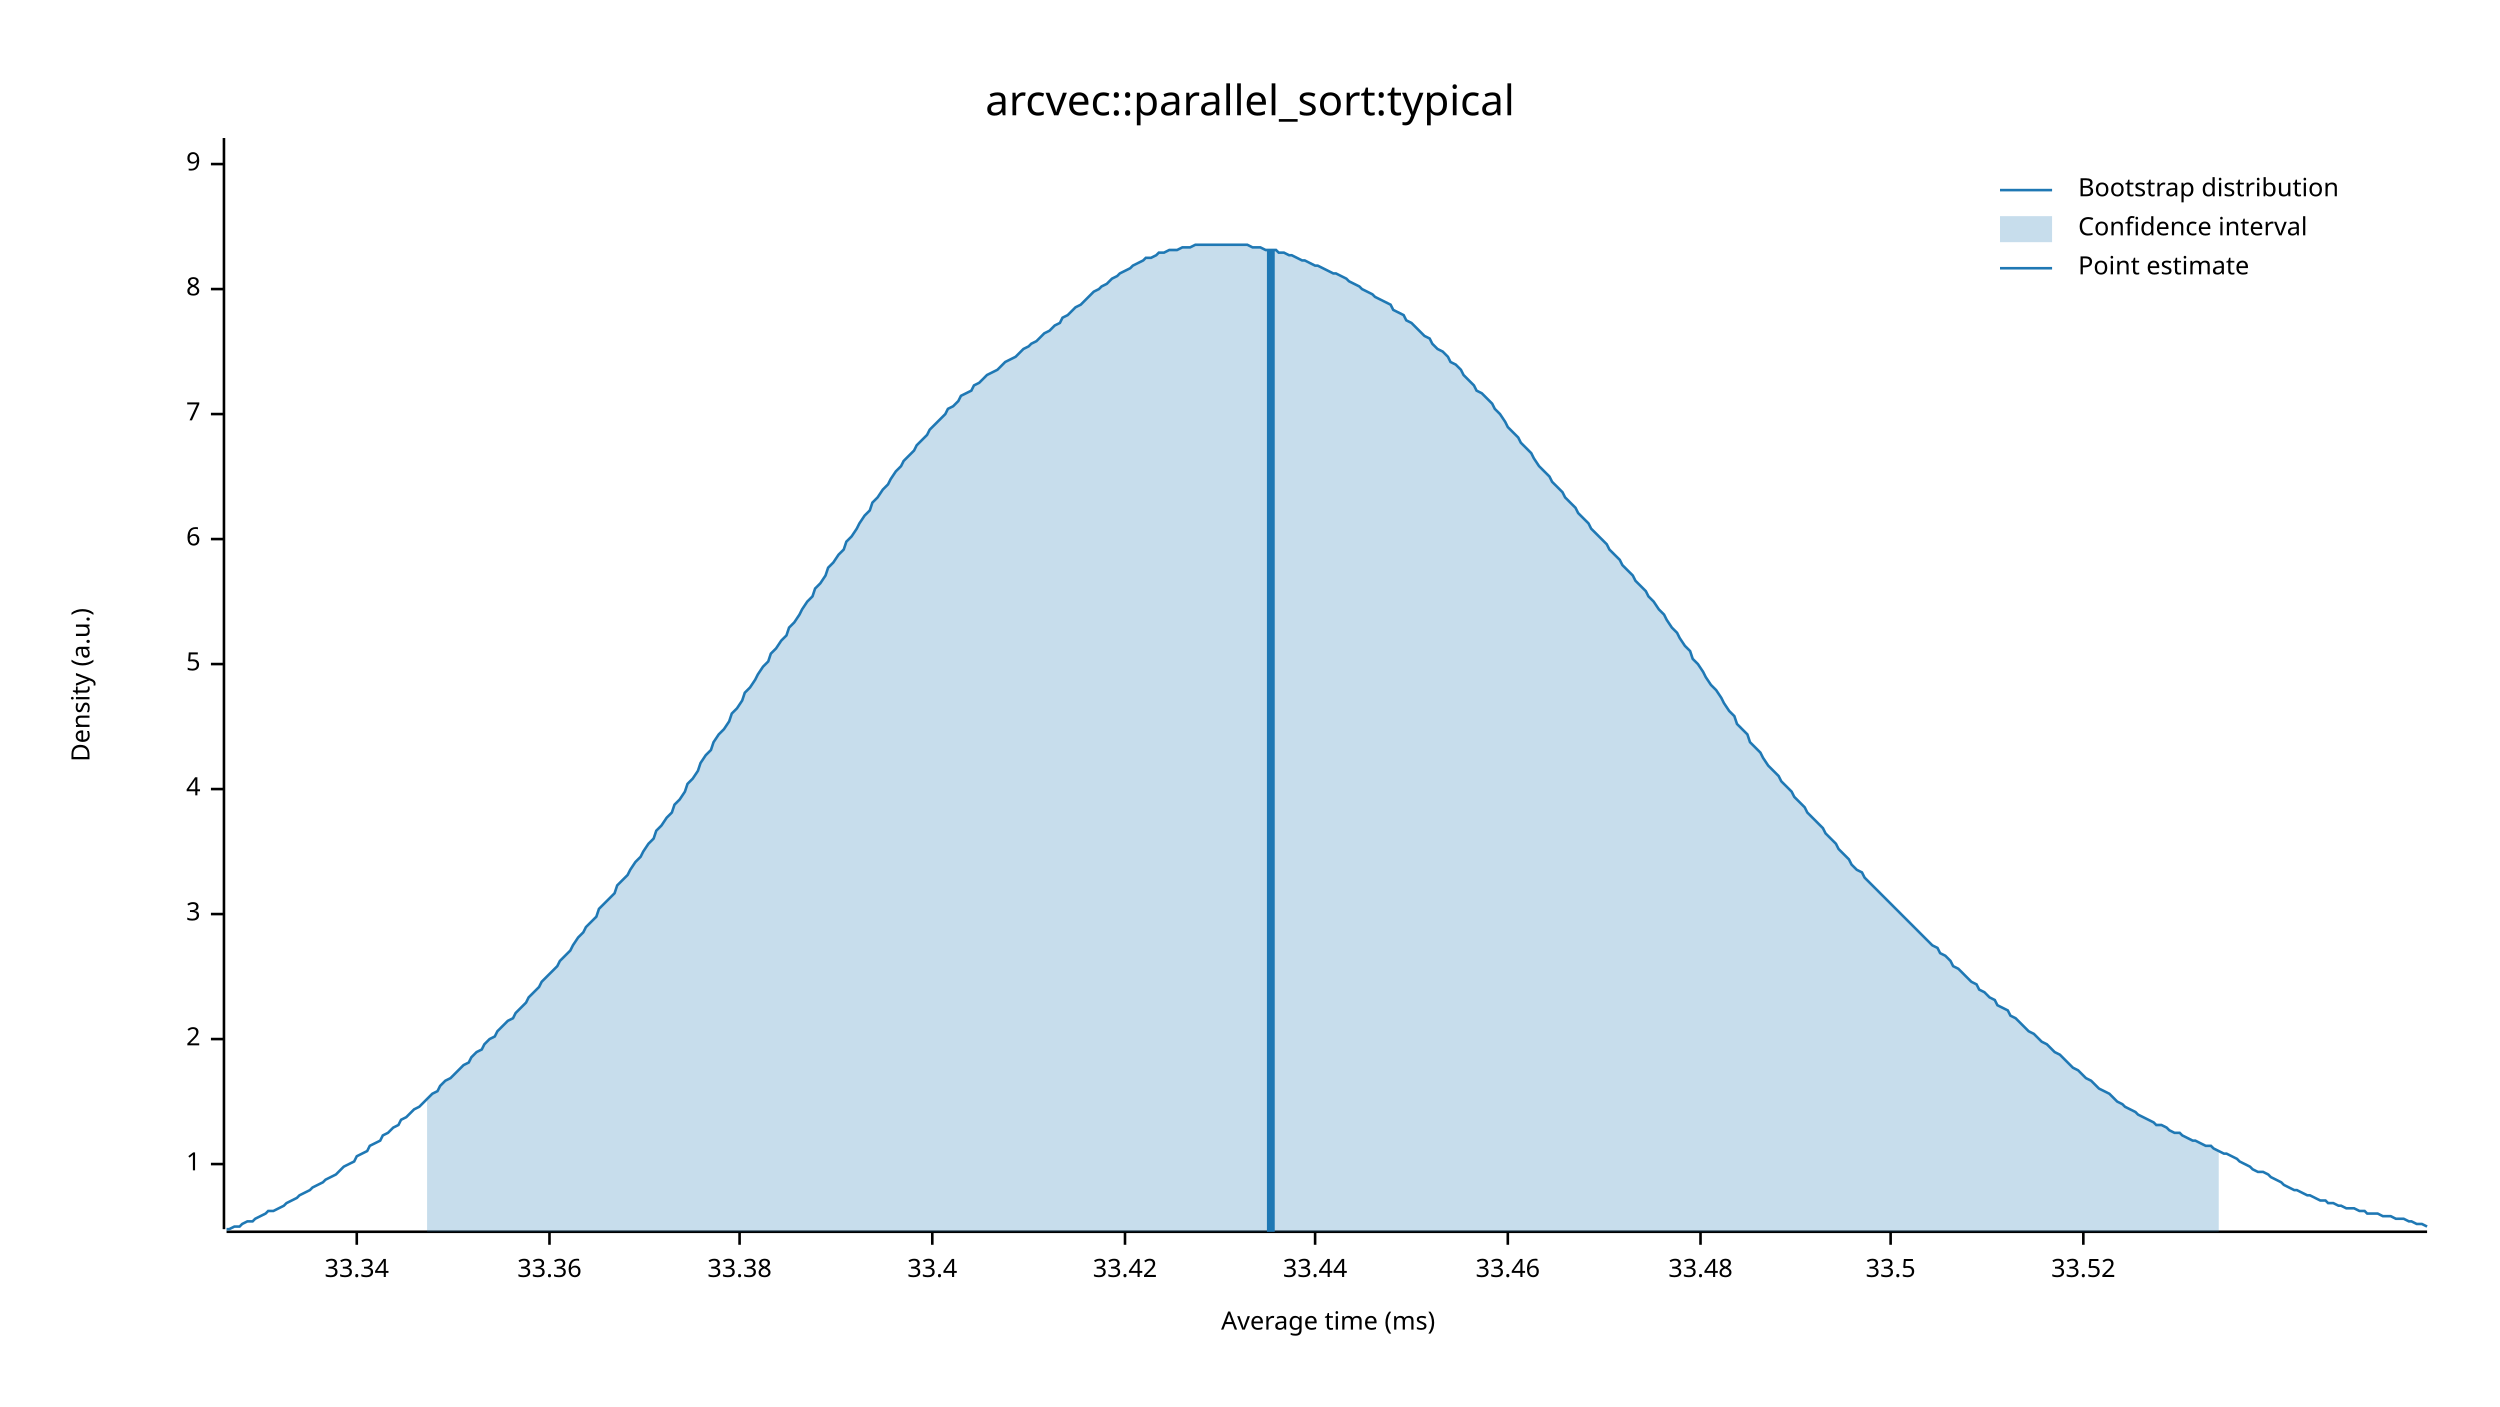
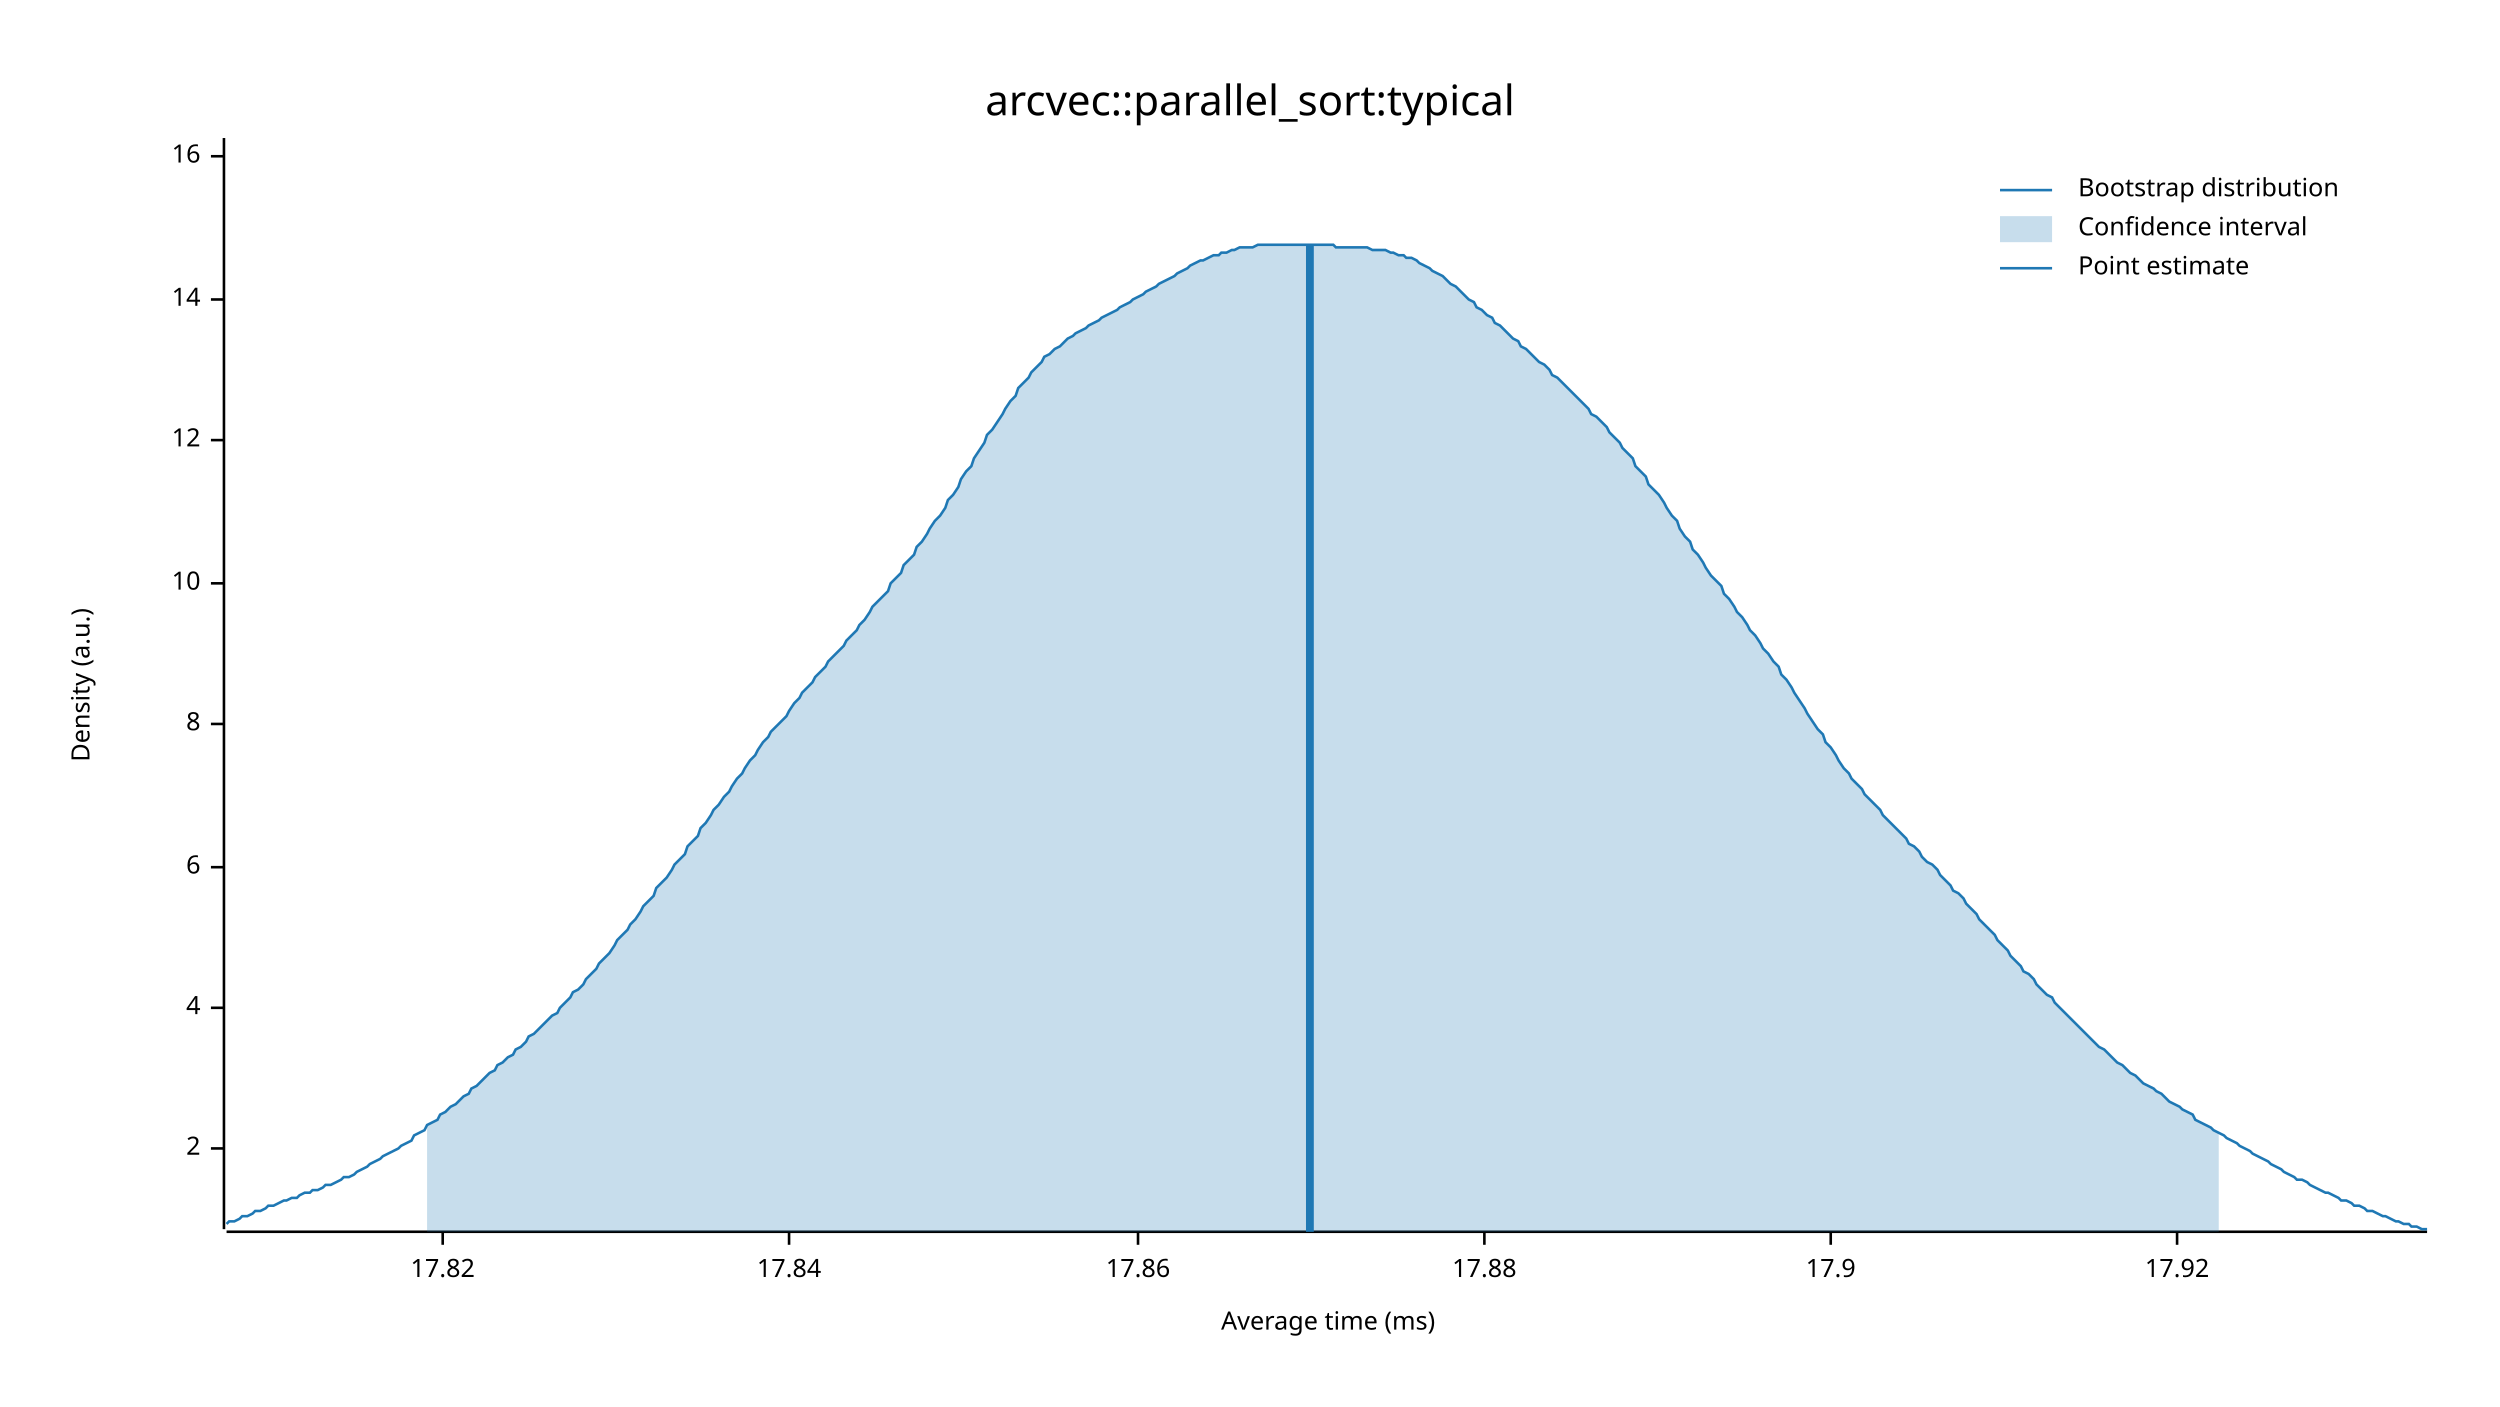
<svg xmlns="http://www.w3.org/2000/svg" width="960" height="540" viewBox="0 0 960 540">
  <text x="480" y="32" dy="0.76em" text-anchor="middle" font-family="sans-serif" font-size="16.129" opacity="1" fill="#000000">
arcvec::parallel_sort:typical
</text>
  <text x="27" y="263" dy="0.76em" text-anchor="middle" font-family="sans-serif" font-size="9.677" opacity="1" fill="#000000" transform="rotate(270, 27, 263)">
Density (a.u.)
</text>
  <text x="510" y="513" dy="-0.5ex" text-anchor="middle" font-family="sans-serif" font-size="9.677" opacity="1" fill="#000000">
Average time (ms)
</text>
  <polyline fill="none" opacity="1" stroke="#000000" stroke-width="1" points="86,53 86,472 " />
-   <text x="77" y="447" dy="0.5ex" text-anchor="end" font-family="sans-serif" font-size="9.677" opacity="1" fill="#000000">
- 1
- </text>
-   <polyline fill="none" opacity="1" stroke="#000000" stroke-width="1" points="81,447 86,447 " />
-   <text x="77" y="399" dy="0.5ex" text-anchor="end" font-family="sans-serif" font-size="9.677" opacity="1" fill="#000000">
+   <text x="77" y="441" dy="0.5ex" text-anchor="end" font-family="sans-serif" font-size="9.677" opacity="1" fill="#000000">
2
</text>
-   <polyline fill="none" opacity="1" stroke="#000000" stroke-width="1" points="81,399 86,399 " />
-   <text x="77" y="351" dy="0.5ex" text-anchor="end" font-family="sans-serif" font-size="9.677" opacity="1" fill="#000000">
- 3
- </text>
-   <polyline fill="none" opacity="1" stroke="#000000" stroke-width="1" points="81,351 86,351 " />
-   <text x="77" y="303" dy="0.5ex" text-anchor="end" font-family="sans-serif" font-size="9.677" opacity="1" fill="#000000">
+   <polyline fill="none" opacity="1" stroke="#000000" stroke-width="1" points="81,441 86,441 " />
+   <text x="77" y="387" dy="0.5ex" text-anchor="end" font-family="sans-serif" font-size="9.677" opacity="1" fill="#000000">
4
</text>
-   <polyline fill="none" opacity="1" stroke="#000000" stroke-width="1" points="81,303 86,303 " />
-   <text x="77" y="255" dy="0.5ex" text-anchor="end" font-family="sans-serif" font-size="9.677" opacity="1" fill="#000000">
- 5
- </text>
-   <polyline fill="none" opacity="1" stroke="#000000" stroke-width="1" points="81,255 86,255 " />
-   <text x="77" y="207" dy="0.5ex" text-anchor="end" font-family="sans-serif" font-size="9.677" opacity="1" fill="#000000">
+   <polyline fill="none" opacity="1" stroke="#000000" stroke-width="1" points="81,387 86,387 " />
+   <text x="77" y="333" dy="0.5ex" text-anchor="end" font-family="sans-serif" font-size="9.677" opacity="1" fill="#000000">
6
</text>
-   <polyline fill="none" opacity="1" stroke="#000000" stroke-width="1" points="81,207 86,207 " />
-   <text x="77" y="159" dy="0.5ex" text-anchor="end" font-family="sans-serif" font-size="9.677" opacity="1" fill="#000000">
- 7
- </text>
-   <polyline fill="none" opacity="1" stroke="#000000" stroke-width="1" points="81,159 86,159 " />
-   <text x="77" y="111" dy="0.5ex" text-anchor="end" font-family="sans-serif" font-size="9.677" opacity="1" fill="#000000">
+   <polyline fill="none" opacity="1" stroke="#000000" stroke-width="1" points="81,333 86,333 " />
+   <text x="77" y="278" dy="0.5ex" text-anchor="end" font-family="sans-serif" font-size="9.677" opacity="1" fill="#000000">
8
</text>
-   <polyline fill="none" opacity="1" stroke="#000000" stroke-width="1" points="81,111 86,111 " />
-   <text x="77" y="63" dy="0.5ex" text-anchor="end" font-family="sans-serif" font-size="9.677" opacity="1" fill="#000000">
- 9
+   <polyline fill="none" opacity="1" stroke="#000000" stroke-width="1" points="81,278 86,278 " />
+   <text x="77" y="224" dy="0.5ex" text-anchor="end" font-family="sans-serif" font-size="9.677" opacity="1" fill="#000000">
+ 10
</text>
-   <polyline fill="none" opacity="1" stroke="#000000" stroke-width="1" points="81,63 86,63 " />
+   <polyline fill="none" opacity="1" stroke="#000000" stroke-width="1" points="81,224 86,224 " />
+   <text x="77" y="169" dy="0.5ex" text-anchor="end" font-family="sans-serif" font-size="9.677" opacity="1" fill="#000000">
+ 12
+ </text>
+   <polyline fill="none" opacity="1" stroke="#000000" stroke-width="1" points="81,169 86,169 " />
+   <text x="77" y="115" dy="0.5ex" text-anchor="end" font-family="sans-serif" font-size="9.677" opacity="1" fill="#000000">
+ 14
+ </text>
+   <polyline fill="none" opacity="1" stroke="#000000" stroke-width="1" points="81,115 86,115 " />
+   <text x="77" y="60" dy="0.5ex" text-anchor="end" font-family="sans-serif" font-size="9.677" opacity="1" fill="#000000">
+ 16
+ </text>
+   <polyline fill="none" opacity="1" stroke="#000000" stroke-width="1" points="81,60 86,60 " />
  <polyline fill="none" opacity="1" stroke="#000000" stroke-width="1" points="87,473 932,473 " />
-   <text x="137" y="483" dy="0.76em" text-anchor="middle" font-family="sans-serif" font-size="9.677" opacity="1" fill="#000000">
- 33.34
+   <text x="170" y="483" dy="0.76em" text-anchor="middle" font-family="sans-serif" font-size="9.677" opacity="1" fill="#000000">
+ 17.82
</text>
-   <polyline fill="none" opacity="1" stroke="#000000" stroke-width="1" points="137,473 137,478 " />
-   <text x="211" y="483" dy="0.76em" text-anchor="middle" font-family="sans-serif" font-size="9.677" opacity="1" fill="#000000">
- 33.36
+   <polyline fill="none" opacity="1" stroke="#000000" stroke-width="1" points="170,473 170,478 " />
+   <text x="303" y="483" dy="0.76em" text-anchor="middle" font-family="sans-serif" font-size="9.677" opacity="1" fill="#000000">
+ 17.84
</text>
-   <polyline fill="none" opacity="1" stroke="#000000" stroke-width="1" points="211,473 211,478 " />
-   <text x="284" y="483" dy="0.76em" text-anchor="middle" font-family="sans-serif" font-size="9.677" opacity="1" fill="#000000">
- 33.38
+   <polyline fill="none" opacity="1" stroke="#000000" stroke-width="1" points="303,473 303,478 " />
+   <text x="437" y="483" dy="0.76em" text-anchor="middle" font-family="sans-serif" font-size="9.677" opacity="1" fill="#000000">
+ 17.86
</text>
-   <polyline fill="none" opacity="1" stroke="#000000" stroke-width="1" points="284,473 284,478 " />
-   <text x="358" y="483" dy="0.76em" text-anchor="middle" font-family="sans-serif" font-size="9.677" opacity="1" fill="#000000">
- 33.4
+   <polyline fill="none" opacity="1" stroke="#000000" stroke-width="1" points="437,473 437,478 " />
+   <text x="570" y="483" dy="0.76em" text-anchor="middle" font-family="sans-serif" font-size="9.677" opacity="1" fill="#000000">
+ 17.88
</text>
-   <polyline fill="none" opacity="1" stroke="#000000" stroke-width="1" points="358,473 358,478 " />
-   <text x="432" y="483" dy="0.76em" text-anchor="middle" font-family="sans-serif" font-size="9.677" opacity="1" fill="#000000">
- 33.42
+   <polyline fill="none" opacity="1" stroke="#000000" stroke-width="1" points="570,473 570,478 " />
+   <text x="703" y="483" dy="0.76em" text-anchor="middle" font-family="sans-serif" font-size="9.677" opacity="1" fill="#000000">
+ 17.9
</text>
-   <polyline fill="none" opacity="1" stroke="#000000" stroke-width="1" points="432,473 432,478 " />
-   <text x="505" y="483" dy="0.76em" text-anchor="middle" font-family="sans-serif" font-size="9.677" opacity="1" fill="#000000">
- 33.44
+   <polyline fill="none" opacity="1" stroke="#000000" stroke-width="1" points="703,473 703,478 " />
+   <text x="836" y="483" dy="0.76em" text-anchor="middle" font-family="sans-serif" font-size="9.677" opacity="1" fill="#000000">
+ 17.92
</text>
-   <polyline fill="none" opacity="1" stroke="#000000" stroke-width="1" points="505,473 505,478 " />
-   <text x="579" y="483" dy="0.76em" text-anchor="middle" font-family="sans-serif" font-size="9.677" opacity="1" fill="#000000">
- 33.46
- </text>
-   <polyline fill="none" opacity="1" stroke="#000000" stroke-width="1" points="579,473 579,478 " />
-   <text x="653" y="483" dy="0.76em" text-anchor="middle" font-family="sans-serif" font-size="9.677" opacity="1" fill="#000000">
- 33.48
- </text>
-   <polyline fill="none" opacity="1" stroke="#000000" stroke-width="1" points="653,473 653,478 " />
-   <text x="726" y="483" dy="0.76em" text-anchor="middle" font-family="sans-serif" font-size="9.677" opacity="1" fill="#000000">
- 33.5
- </text>
-   <polyline fill="none" opacity="1" stroke="#000000" stroke-width="1" points="726,473 726,478 " />
-   <text x="800" y="483" dy="0.76em" text-anchor="middle" font-family="sans-serif" font-size="9.677" opacity="1" fill="#000000">
- 33.52
- </text>
-   <polyline fill="none" opacity="1" stroke="#000000" stroke-width="1" points="800,473 800,478 " />
-   <polyline fill="none" opacity="1" stroke="#1F78B4" stroke-width="1" points="87,472 88,472 90,471 92,471 93,470 95,469 97,469 98,468 100,467 102,466 103,465 105,465 107,464 109,463 110,462 112,461 114,460 115,459 117,458 119,457 120,456 122,455 124,454 125,453 127,452 129,451 131,449 132,448 134,447 136,446 137,444 139,443 141,442 142,440 144,439 146,438 147,436 149,435 151,433 153,432 154,430 156,429 158,427 159,426 161,425 163,423 164,422 166,420 168,419 169,417 171,415 173,414 175,412 176,411 178,409 180,408 181,406 183,404 185,403 186,401 188,399 190,398 191,396 193,394 195,392 197,391 198,389 200,387 202,385 203,383 205,381 207,379 208,377 210,375 212,373 214,371 215,369 217,367 219,365 220,363 222,360 224,358 225,356 227,354 229,352 230,349 232,347 234,345 236,343 237,340 239,338 241,336 242,334 244,331 246,329 247,327 249,324 251,322 252,319 254,317 256,314 258,312 259,309 261,307 263,304 264,301 266,299 268,296 269,293 271,290 273,288 274,285 276,282 278,280 280,277 281,274 283,272 285,269 286,266 288,264 290,261 291,259 293,256 295,254 296,251 298,249 300,246 302,244 303,241 305,239 307,236 308,234 310,231 312,229 313,226 315,224 317,221 318,218 320,216 322,213 324,211 325,208 327,206 329,203 330,201 332,198 334,196 335,193 337,191 339,188 341,186 342,184 344,181 346,179 347,177 349,175 351,173 352,171 354,169 356,167 357,165 359,163 361,161 363,159 364,157 366,156 368,154 369,152 371,151 373,150 374,148 376,147 378,145 379,144 381,143 383,142 385,140 386,139 388,138 390,137 391,136 393,134 395,133 396,132 398,131 400,129 401,128 403,127 405,125 407,124 408,122 410,121 412,119 413,118 415,117 417,115 418,114 420,112 422,111 423,110 425,109 427,107 429,106 430,105 432,104 434,103 435,102 437,101 439,100 440,99 442,99 444,98 445,97 447,97 449,96 451,96 452,96 454,95 456,95 457,95 459,94 461,94 462,94 464,94 466,94 468,94 469,94 471,94 473,94 474,94 476,94 478,94 479,94 481,95 483,95 484,95 486,96 488,96 490,96 491,97 493,97 495,98 496,98 498,99 500,100 501,100 503,101 505,102 506,102 508,103 510,104 512,105 513,105 515,106 517,107 518,108 520,109 522,110 523,111 525,112 527,113 528,114 530,115 532,116 534,117 535,119 537,120 539,121 540,123 542,124 544,126 545,127 547,129 549,130 550,132 552,134 554,135 556,137 557,139 559,140 561,142 562,144 564,146 566,148 567,150 569,151 571,153 573,155 574,157 576,159 578,162 579,164 581,166 583,168 584,170 586,172 588,174 589,176 591,179 593,181 595,183 596,185 598,187 600,189 601,191 603,193 605,195 606,197 608,199 610,201 611,203 613,205 615,207 617,209 618,211 620,213 622,215 623,217 625,219 627,221 628,223 630,225 632,227 633,229 635,231 637,234 639,236 640,238 642,241 644,243 645,245 647,248 649,250 650,253 652,255 654,258 655,260 657,263 659,265 661,268 662,270 664,273 666,275 667,278 669,280 671,282 672,285 674,287 676,289 677,291 679,294 681,296 683,298 684,300 686,302 688,304 689,306 691,308 693,310 694,312 696,314 698,316 700,318 701,320 703,322 705,324 706,326 708,328 710,330 711,332 713,334 715,335 716,337 718,339 720,341 722,343 723,344 725,346 727,348 728,349 730,351 732,353 733,354 735,356 737,358 738,359 740,361 742,363 744,364 745,366 747,367 749,369 750,371 752,372 754,374 755,375 757,377 759,378 760,380 762,381 764,383 766,384 767,386 769,387 771,388 772,390 774,391 776,393 777,394 779,396 781,397 782,398 784,400 786,401 788,403 789,404 791,405 793,407 794,408 796,410 798,411 799,412 801,414 803,415 804,416 806,418 808,419 810,420 811,421 813,423 815,424 816,425 818,426 820,427 821,428 823,429 825,430 827,431 828,432 830,432 832,433 833,434 835,435 837,435 838,436 840,437 842,438 843,438 845,439 847,440 849,440 850,441 852,442 854,443 855,443 857,444 859,445 860,446 862,447 864,448 865,449 867,450 869,450 871,451 872,452 874,453 876,454 877,455 879,456 881,457 882,457 884,458 886,459 887,459 889,460 891,461 893,461 894,462 896,462 898,463 899,463 901,464 903,464 904,464 906,465 908,465 909,466 911,466 913,466 915,467 916,467 918,467 920,468 921,468 923,468 925,469 926,469 928,470 930,470 932,471 " />
-   <polygon opacity="0.25" fill="#1F78B4" points="164,422 166,420 168,419 169,417 171,415 173,414 175,412 176,411 178,409 180,408 181,406 183,404 185,403 186,401 188,399 190,398 191,396 193,394 195,392 197,391 198,389 200,387 202,385 203,383 205,381 207,379 208,377 210,375 212,373 214,371 215,369 217,367 219,365 220,363 222,360 224,358 225,356 227,354 229,352 230,349 232,347 234,345 236,343 237,340 239,338 241,336 242,334 244,331 246,329 247,327 249,324 251,322 252,319 254,317 256,314 258,312 259,309 261,307 263,304 264,301 266,299 268,296 269,293 271,290 273,288 274,285 276,282 278,280 280,277 281,274 283,272 285,269 286,266 288,264 290,261 291,259 293,256 295,254 296,251 298,249 300,246 302,244 303,241 305,239 307,236 308,234 310,231 312,229 313,226 315,224 317,221 318,218 320,216 322,213 324,211 325,208 327,206 329,203 330,201 332,198 334,196 335,193 337,191 339,188 341,186 342,184 344,181 346,179 347,177 349,175 351,173 352,171 354,169 356,167 357,165 359,163 361,161 363,159 364,157 366,156 368,154 369,152 371,151 373,150 374,148 376,147 378,145 379,144 381,143 383,142 385,140 386,139 388,138 390,137 391,136 393,134 395,133 396,132 398,131 400,129 401,128 403,127 405,125 407,124 408,122 410,121 412,119 413,118 415,117 417,115 418,114 420,112 422,111 423,110 425,109 427,107 429,106 430,105 432,104 434,103 435,102 437,101 439,100 440,99 442,99 444,98 445,97 447,97 449,96 451,96 452,96 454,95 456,95 457,95 459,94 461,94 462,94 464,94 466,94 468,94 469,94 471,94 473,94 474,94 476,94 478,94 479,94 481,95 483,95 484,95 486,96 488,96 490,96 491,97 493,97 495,98 496,98 498,99 500,100 501,100 503,101 505,102 506,102 508,103 510,104 512,105 513,105 515,106 517,107 518,108 520,109 522,110 523,111 525,112 527,113 528,114 530,115 532,116 534,117 535,119 537,120 539,121 540,123 542,124 544,126 545,127 547,129 549,130 550,132 552,134 554,135 556,137 557,139 559,140 561,142 562,144 564,146 566,148 567,150 569,151 571,153 573,155 574,157 576,159 578,162 579,164 581,166 583,168 584,170 586,172 588,174 589,176 591,179 593,181 595,183 596,185 598,187 600,189 601,191 603,193 605,195 606,197 608,199 610,201 611,203 613,205 615,207 617,209 618,211 620,213 622,215 623,217 625,219 627,221 628,223 630,225 632,227 633,229 635,231 637,234 639,236 640,238 642,241 644,243 645,245 647,248 649,250 650,253 652,255 654,258 655,260 657,263 659,265 661,268 662,270 664,273 666,275 667,278 669,280 671,282 672,285 674,287 676,289 677,291 679,294 681,296 683,298 684,300 686,302 688,304 689,306 691,308 693,310 694,312 696,314 698,316 700,318 701,320 703,322 705,324 706,326 708,328 710,330 711,332 713,334 715,335 716,337 718,339 720,341 722,343 723,344 725,346 727,348 728,349 730,351 732,353 733,354 735,356 737,358 738,359 740,361 742,363 744,364 745,366 747,367 749,369 750,371 752,372 754,374 755,375 757,377 759,378 760,380 762,381 764,383 766,384 767,386 769,387 771,388 772,390 774,391 776,393 777,394 779,396 781,397 782,398 784,400 786,401 788,403 789,404 791,405 793,407 794,408 796,410 798,411 799,412 801,414 803,415 804,416 806,418 808,419 810,420 811,421 813,423 815,424 816,425 818,426 820,427 821,428 823,429 825,430 827,431 828,432 830,432 832,433 833,434 835,435 837,435 838,436 840,437 842,438 843,438 845,439 847,440 849,440 850,441 852,442 852,473 164,473 " />
-   <polyline fill="none" opacity="1" stroke="#1F78B4" stroke-width="3" points="488,473 488,96 " />
+   <polyline fill="none" opacity="1" stroke="#000000" stroke-width="1" points="836,473 836,478 " />
+   <polyline fill="none" opacity="1" stroke="#1F78B4" stroke-width="1" points="87,470 88,469 90,469 92,468 93,467 95,467 97,466 98,465 100,465 102,464 103,463 105,463 107,462 109,461 110,461 112,460 114,460 115,459 117,458 119,458 120,457 122,457 124,456 125,455 127,455 129,454 131,453 132,452 134,452 136,451 137,450 139,449 141,448 142,447 144,446 146,445 147,444 149,443 151,442 153,441 154,440 156,439 158,438 159,436 161,435 163,434 164,432 166,431 168,430 169,428 171,427 173,425 175,424 176,423 178,421 180,420 181,418 183,417 185,415 186,414 188,412 190,411 191,409 193,408 195,406 197,405 198,403 200,402 202,400 203,398 205,397 207,395 208,394 210,392 212,390 214,389 215,387 217,385 219,383 220,381 222,380 224,378 225,376 227,374 229,372 230,370 232,368 234,366 236,363 237,361 239,359 241,357 242,355 244,353 246,350 247,348 249,346 251,344 252,341 254,339 256,337 258,334 259,332 261,330 263,328 264,325 266,323 268,321 269,318 271,316 273,313 274,311 276,309 278,306 280,304 281,302 283,299 285,297 286,295 288,292 290,290 291,288 293,285 295,283 296,281 298,279 300,277 302,275 303,273 305,270 307,268 308,266 310,264 312,262 313,260 315,258 317,256 318,254 320,252 322,250 324,248 325,246 327,244 329,242 330,240 332,238 334,235 335,233 337,231 339,229 341,227 342,224 344,222 346,220 347,217 349,215 351,213 352,210 354,208 356,205 357,203 359,200 361,198 363,195 364,192 366,190 368,187 369,184 371,181 373,179 374,176 376,173 378,170 379,167 381,165 383,162 385,159 386,157 388,154 390,152 391,149 393,147 395,145 396,143 398,141 400,139 401,137 403,136 405,134 407,133 408,132 410,130 412,129 413,128 415,127 417,126 418,125 420,124 422,123 423,122 425,121 427,120 429,119 430,118 432,117 434,116 435,115 437,114 439,113 440,112 442,111 444,110 445,109 447,108 449,107 451,106 452,105 454,104 456,103 457,102 459,101 461,100 462,100 464,99 466,98 468,98 469,97 471,97 473,96 474,96 476,95 478,95 479,95 481,95 483,94 484,94 486,94 488,94 490,94 491,94 493,94 495,94 496,94 498,94 500,94 501,94 503,94 505,94 506,94 508,94 510,94 512,94 513,95 515,95 517,95 518,95 520,95 522,95 523,95 525,95 527,96 528,96 530,96 532,96 534,97 535,97 537,98 539,98 540,99 542,99 544,100 545,101 547,102 549,103 550,104 552,105 554,106 556,108 557,109 559,110 561,112 562,113 564,115 566,116 567,118 569,119 571,121 573,122 574,124 576,125 578,127 579,128 581,130 583,131 584,133 586,134 588,136 589,137 591,139 593,140 595,142 596,144 598,145 600,147 601,148 603,150 605,152 606,153 608,155 610,157 611,159 613,160 615,162 617,164 618,166 620,168 622,170 623,172 625,174 627,176 628,179 630,181 632,183 633,186 635,188 637,190 639,193 640,195 642,198 644,200 645,203 647,206 649,208 650,211 652,213 654,216 655,218 657,221 659,223 661,225 662,228 664,230 666,233 667,235 669,237 671,240 672,242 674,244 676,247 677,249 679,251 681,254 683,256 684,259 686,261 688,264 689,266 691,269 693,272 694,274 696,277 698,280 700,282 701,285 703,287 705,290 706,292 708,295 710,297 711,299 713,301 715,303 716,305 718,307 720,309 722,311 723,313 725,315 727,317 728,318 730,320 732,322 733,324 735,325 737,327 738,329 740,331 742,332 744,334 745,336 747,338 749,340 750,342 752,343 754,345 755,347 757,349 759,351 760,353 762,355 764,357 766,359 767,361 769,363 771,365 772,367 774,369 776,371 777,373 779,374 781,376 782,378 784,380 786,382 788,383 789,385 791,387 793,389 794,390 796,392 798,394 799,395 801,397 803,399 804,400 806,402 808,403 810,405 811,406 813,408 815,409 816,410 818,412 820,413 821,414 823,416 825,417 827,418 828,419 830,420 832,422 833,423 835,424 837,425 838,426 840,427 842,428 843,430 845,431 847,432 849,433 850,434 852,435 854,436 855,437 857,438 859,439 860,440 862,441 864,442 865,443 867,444 869,445 871,446 872,447 874,448 876,449 877,450 879,451 881,452 882,453 884,453 886,454 887,455 889,456 891,457 893,458 894,458 896,459 898,460 899,461 901,461 903,462 904,463 906,463 908,464 909,465 911,465 913,466 915,467 916,467 918,468 920,469 921,469 923,470 925,470 926,471 928,471 930,472 932,472 " />
+   <polygon opacity="0.25" fill="#1F78B4" points="164,432 166,431 168,430 169,428 171,427 173,425 175,424 176,423 178,421 180,420 181,418 183,417 185,415 186,414 188,412 190,411 191,409 193,408 195,406 197,405 198,403 200,402 202,400 203,398 205,397 207,395 208,394 210,392 212,390 214,389 215,387 217,385 219,383 220,381 222,380 224,378 225,376 227,374 229,372 230,370 232,368 234,366 236,363 237,361 239,359 241,357 242,355 244,353 246,350 247,348 249,346 251,344 252,341 254,339 256,337 258,334 259,332 261,330 263,328 264,325 266,323 268,321 269,318 271,316 273,313 274,311 276,309 278,306 280,304 281,302 283,299 285,297 286,295 288,292 290,290 291,288 293,285 295,283 296,281 298,279 300,277 302,275 303,273 305,270 307,268 308,266 310,264 312,262 313,260 315,258 317,256 318,254 320,252 322,250 324,248 325,246 327,244 329,242 330,240 332,238 334,235 335,233 337,231 339,229 341,227 342,224 344,222 346,220 347,217 349,215 351,213 352,210 354,208 356,205 357,203 359,200 361,198 363,195 364,192 366,190 368,187 369,184 371,181 373,179 374,176 376,173 378,170 379,167 381,165 383,162 385,159 386,157 388,154 390,152 391,149 393,147 395,145 396,143 398,141 400,139 401,137 403,136 405,134 407,133 408,132 410,130 412,129 413,128 415,127 417,126 418,125 420,124 422,123 423,122 425,121 427,120 429,119 430,118 432,117 434,116 435,115 437,114 439,113 440,112 442,111 444,110 445,109 447,108 449,107 451,106 452,105 454,104 456,103 457,102 459,101 461,100 462,100 464,99 466,98 468,98 469,97 471,97 473,96 474,96 476,95 478,95 479,95 481,95 483,94 484,94 486,94 488,94 490,94 491,94 493,94 495,94 496,94 498,94 500,94 501,94 503,94 505,94 506,94 508,94 510,94 512,94 513,95 515,95 517,95 518,95 520,95 522,95 523,95 525,95 527,96 528,96 530,96 532,96 534,97 535,97 537,98 539,98 540,99 542,99 544,100 545,101 547,102 549,103 550,104 552,105 554,106 556,108 557,109 559,110 561,112 562,113 564,115 566,116 567,118 569,119 571,121 573,122 574,124 576,125 578,127 579,128 581,130 583,131 584,133 586,134 588,136 589,137 591,139 593,140 595,142 596,144 598,145 600,147 601,148 603,150 605,152 606,153 608,155 610,157 611,159 613,160 615,162 617,164 618,166 620,168 622,170 623,172 625,174 627,176 628,179 630,181 632,183 633,186 635,188 637,190 639,193 640,195 642,198 644,200 645,203 647,206 649,208 650,211 652,213 654,216 655,218 657,221 659,223 661,225 662,228 664,230 666,233 667,235 669,237 671,240 672,242 674,244 676,247 677,249 679,251 681,254 683,256 684,259 686,261 688,264 689,266 691,269 693,272 694,274 696,277 698,280 700,282 701,285 703,287 705,290 706,292 708,295 710,297 711,299 713,301 715,303 716,305 718,307 720,309 722,311 723,313 725,315 727,317 728,318 730,320 732,322 733,324 735,325 737,327 738,329 740,331 742,332 744,334 745,336 747,338 749,340 750,342 752,343 754,345 755,347 757,349 759,351 760,353 762,355 764,357 766,359 767,361 769,363 771,365 772,367 774,369 776,371 777,373 779,374 781,376 782,378 784,380 786,382 788,383 789,385 791,387 793,389 794,390 796,392 798,394 799,395 801,397 803,399 804,400 806,402 808,403 810,405 811,406 813,408 815,409 816,410 818,412 820,413 821,414 823,416 825,417 827,418 828,419 830,420 832,422 833,423 835,424 837,425 838,426 840,427 842,428 843,430 845,431 847,432 849,433 850,434 852,435 852,473 164,473 " />
+   <polyline fill="none" opacity="1" stroke="#1F78B4" stroke-width="3" points="503,473 503,94 " />
  <text x="798" y="68" dy="0.76em" text-anchor="start" font-family="sans-serif" font-size="9.677" opacity="1" fill="#000000">
Bootstrap distribution
</text>
  <text x="798" y="83" dy="0.76em" text-anchor="start" font-family="sans-serif" font-size="9.677" opacity="1" fill="#000000">
Confidence interval
</text>
  <text x="798" y="98" dy="0.76em" text-anchor="start" font-family="sans-serif" font-size="9.677" opacity="1" fill="#000000">
Point estimate
</text>
  <polyline fill="none" opacity="1" stroke="#1F78B4" stroke-width="1" points="768,73 788,73 " />
  <rect x="768" y="83" width="20" height="10" opacity="0.25" fill="#1F78B4" stroke="none" />
  <polyline fill="none" opacity="1" stroke="#1F78B4" stroke-width="1" points="768,103 788,103 " />
</svg>
